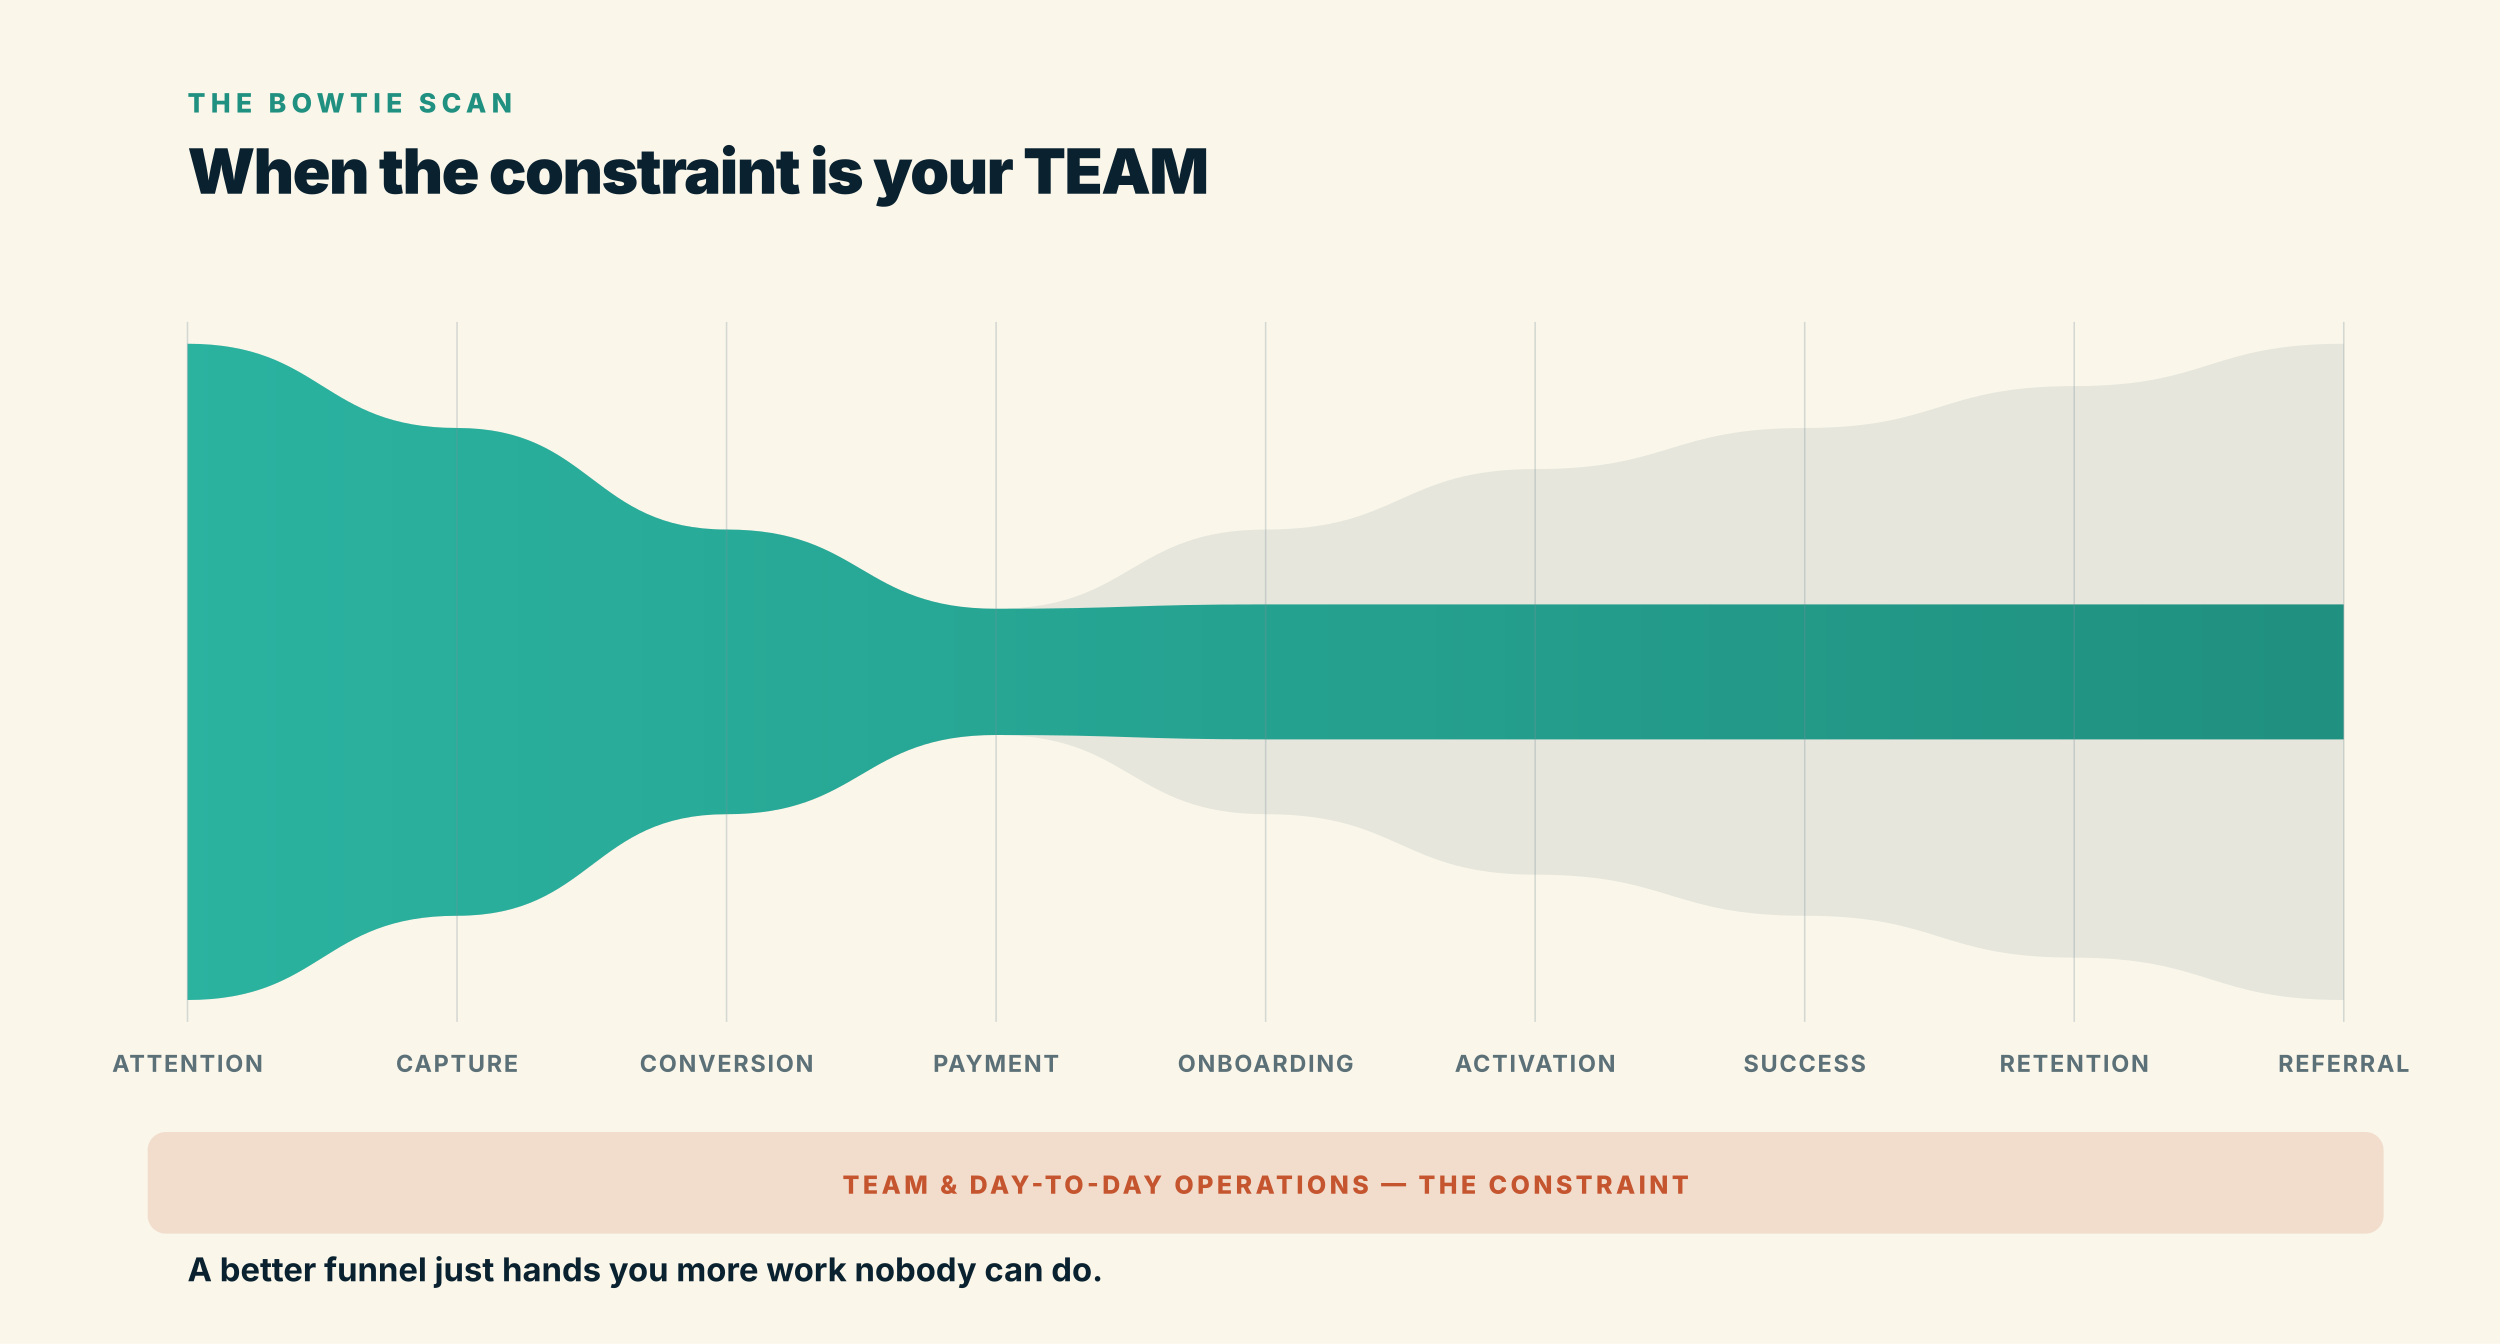
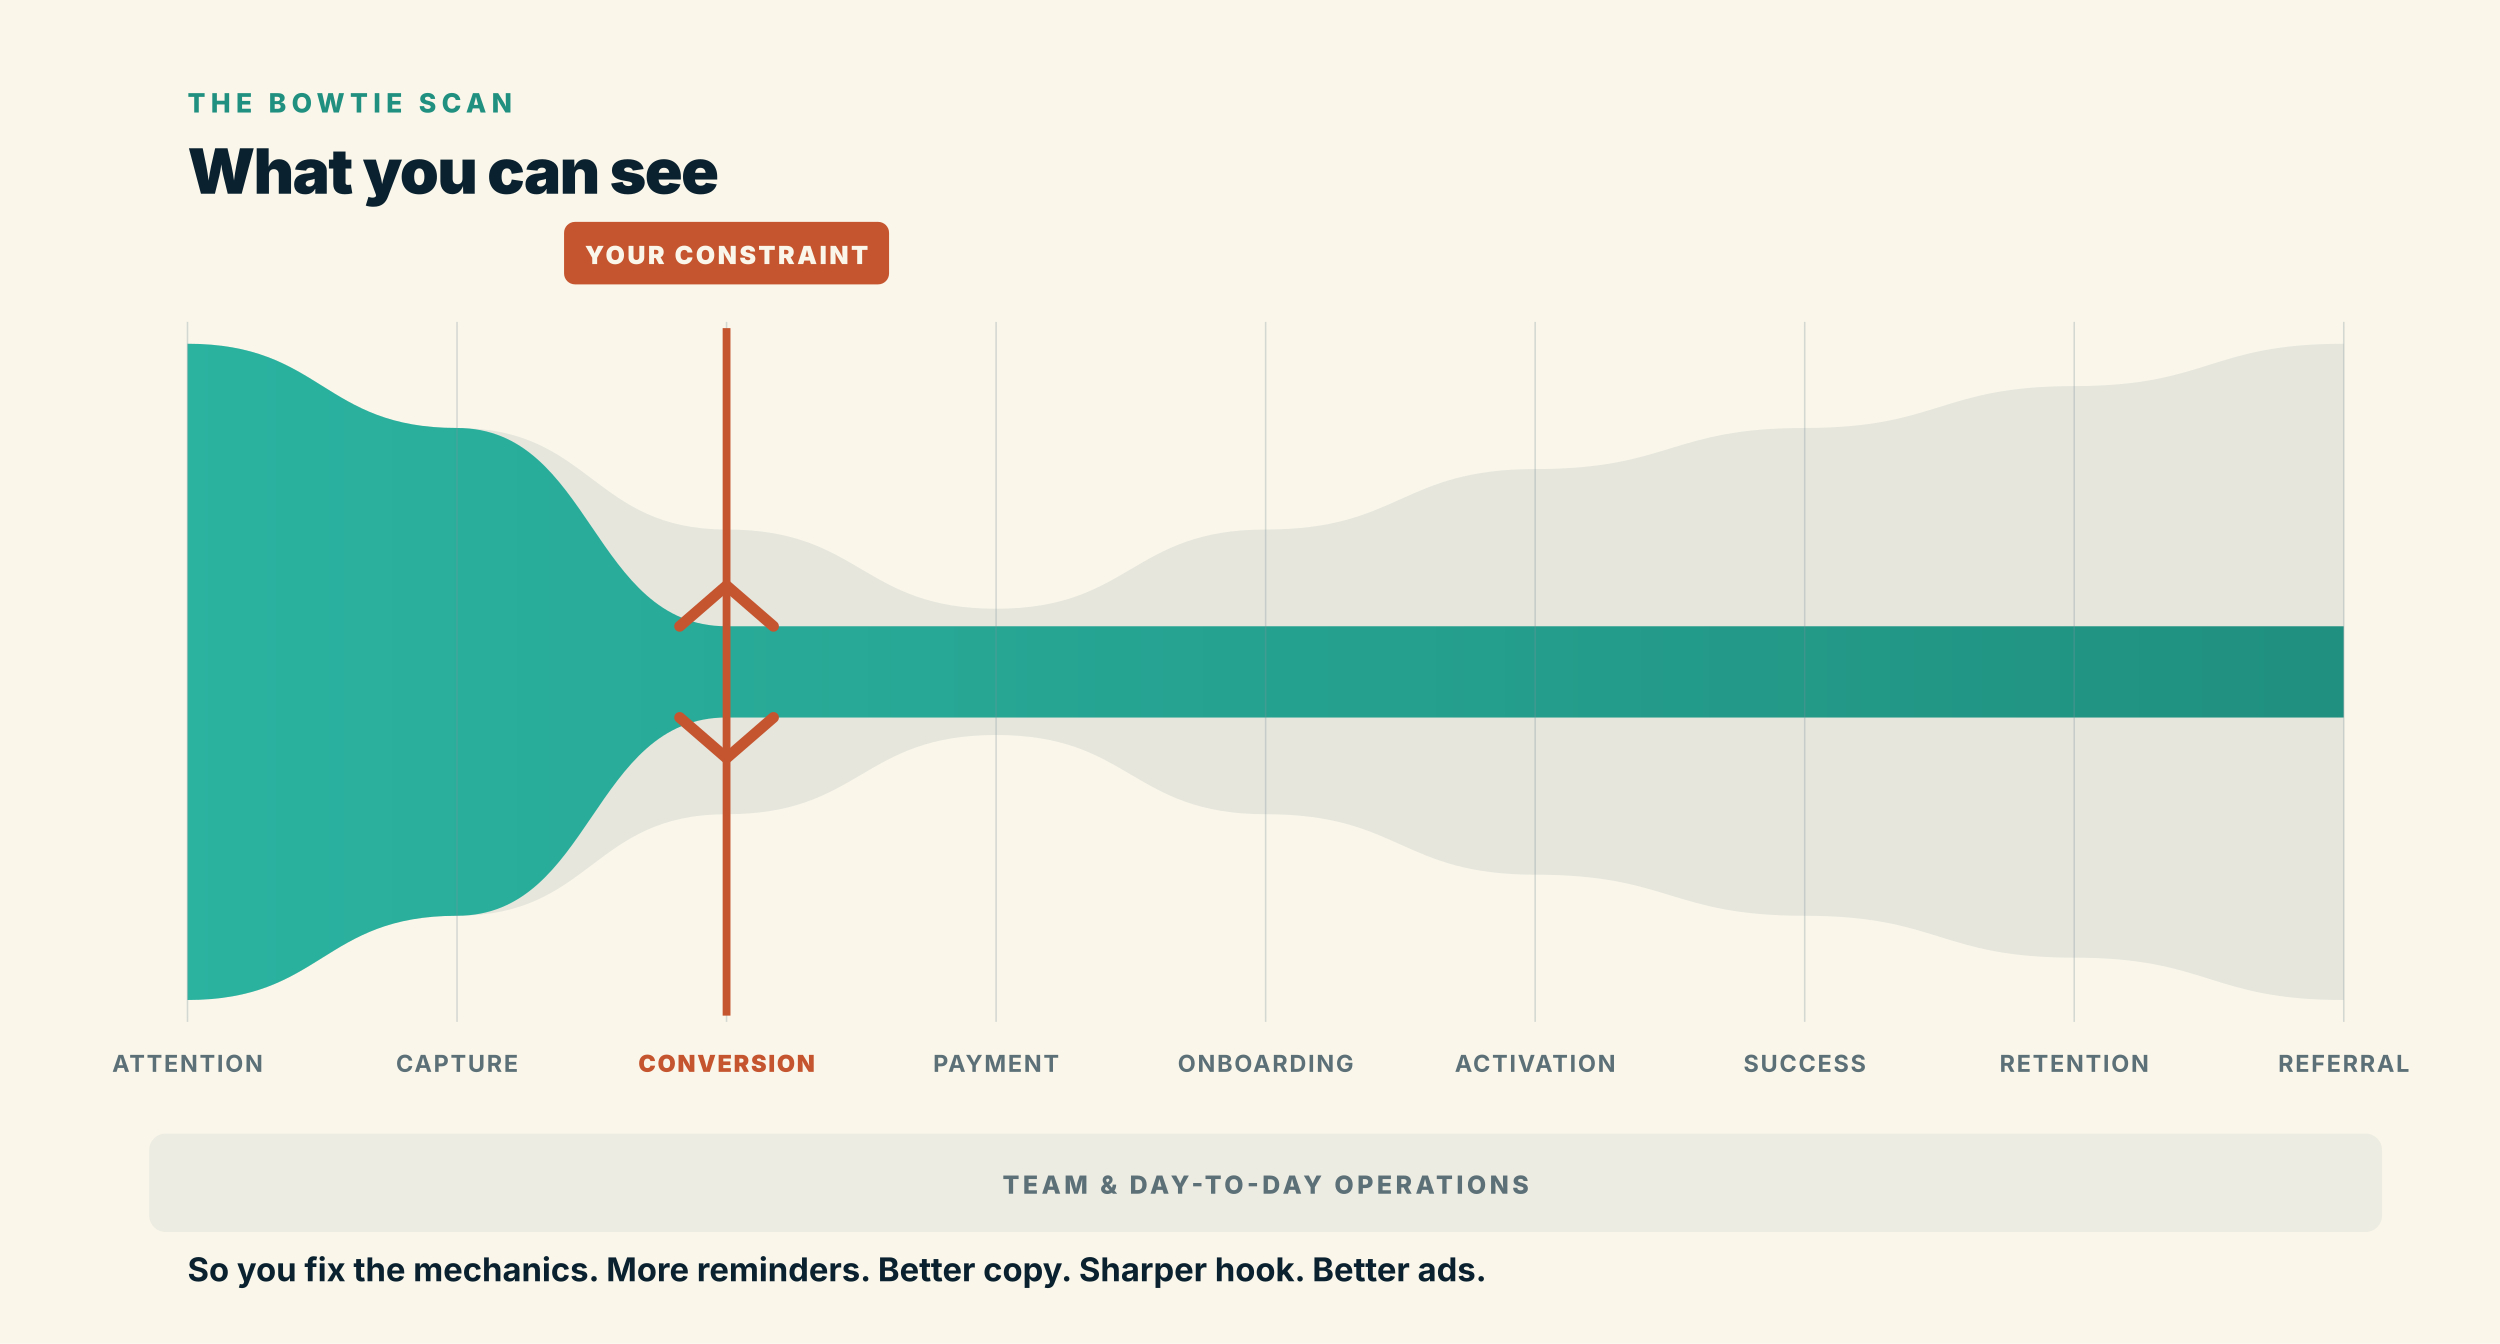
<svg xmlns="http://www.w3.org/2000/svg" viewBox="0 0 1600 860" width="1600" height="860" font-family="Inter, ui-sans-serif, system-ui, sans-serif">
  <rect width="1600" height="860" fill="#FAF6EA" />
  <path d="M 120.0 220.0 C 206.2 220.0 206.2 273.9 292.5 273.9 C 378.8 273.9 378.8 338.9 465.0 338.9 C 551.2 338.9 551.2 389.6 637.5 389.6 C 723.8 389.6 723.8 338.9 810.0 338.9 C 896.2 338.9 896.2 300.2 982.5 300.2 C 1068.8 300.2 1068.8 273.9 1155.0 273.9 C 1241.2 273.9 1241.2 247.1 1327.5 247.1 C 1413.8 247.1 1413.8 220.0 1500.0 220.0 L 1500.0 640.0 C 1413.8 640.0 1413.8 612.9 1327.5 612.9 C 1241.2 612.9 1241.2 586.1 1155.0 586.1 C 1068.8 586.1 1068.8 559.8 982.5 559.8 C 896.2 559.8 896.2 521.1 810.0 521.1 C 723.8 521.1 723.8 470.4 637.5 470.4 C 551.2 470.4 551.2 521.1 465.0 521.1 C 378.8 521.1 378.8 586.1 292.5 586.1 C 206.2 586.1 206.2 640.0 120.0 640.0 Z" fill="#7A9199" opacity="0.16" />
  <defs>
    <linearGradient id="g" x1="0" y1="0" x2="1" y2="0">
      <stop offset="0%" stop-color="#2BB3A0" />
      <stop offset="100%" stop-color="#209080" />
    </linearGradient>
  </defs>
-   <path d="M 120.0 220.0 C 206.2 220.0 206.2 273.9 292.5 273.9 C 378.8 273.9 378.8 338.9 465.0 338.9 C 551.2 338.9 551.2 389.6 637.5 389.6 C 723.8 389.6 723.8 386.8 810.0 386.8 C 896.2 386.8 896.2 386.8 982.5 386.8 C 1068.8 386.8 1068.8 386.8 1155.0 386.8 C 1241.2 386.8 1241.2 386.8 1327.5 386.8 C 1413.8 386.8 1413.8 386.8 1500.0 386.8 L 1500.0 473.2 C 1413.8 473.2 1413.8 473.2 1327.5 473.2 C 1241.2 473.2 1241.2 473.2 1155.0 473.2 C 1068.8 473.2 1068.8 473.2 982.5 473.2 C 896.2 473.2 896.2 473.2 810.0 473.2 C 723.8 473.2 723.8 470.4 637.5 470.4 C 551.2 470.4 551.2 521.1 465.0 521.1 C 378.8 521.1 378.8 586.1 292.5 586.1 C 206.2 586.1 206.2 640.0 120.0 640.0 Z" fill="url(#g)" />
+   <path d="M 120.0 220.0 C 206.2 220.0 206.2 273.9 292.5 273.9 C 378.8 273.9 378.8 400.8 465.0 400.8 C 551.2 400.8 551.2 400.8 637.5 400.8 C 723.8 400.8 723.8 400.8 810.0 400.8 C 896.2 400.8 896.2 400.8 982.5 400.8 C 1068.8 400.8 1068.8 400.8 1155.0 400.8 C 1241.2 400.8 1241.2 400.8 1327.5 400.8 C 1413.8 400.8 1413.8 400.8 1500.0 400.8 L 1500.0 459.2 C 1413.8 459.2 1413.8 459.2 1327.5 459.2 C 1241.2 459.2 1241.2 459.2 1155.0 459.2 C 1068.8 459.2 1068.8 459.2 982.5 459.2 C 896.2 459.2 896.2 459.2 810.0 459.2 C 723.8 459.2 723.8 459.2 637.5 459.2 C 551.2 459.2 551.2 459.2 465.0 459.2 C 378.8 459.2 378.8 586.1 292.5 586.1 C 206.2 586.1 206.2 640.0 120.0 640.0 Z" fill="url(#g)" />
  <text x="120" y="72" font-size="17" font-weight="800" letter-spacing="3.4" fill="#209080">THE BOWTIE SCAN</text>
-   <text x="120" y="124" font-size="40" font-weight="900" fill="#0A2230" letter-spacing="-1">When the constraint is your TEAM</text>
+   <text x="120" y="124" font-size="40" font-weight="900" fill="#0A2230" letter-spacing="-1">What you can see</text>
  <line x1="120.0" y1="206.0" x2="120.0" y2="654.0" stroke="#7A9199" stroke-width="1" opacity="0.30" />
  <text x="120.0" y="686" font-size="15" font-weight="700" fill="#5C7078" text-anchor="middle" letter-spacing="1.1">ATTENTION</text>
  <line x1="292.5" y1="206.0" x2="292.5" y2="654.0" stroke="#7A9199" stroke-width="1" opacity="0.30" />
  <text x="292.5" y="686" font-size="15" font-weight="700" fill="#5C7078" text-anchor="middle" letter-spacing="1.1">CAPTURE</text>
  <line x1="465.0" y1="206.0" x2="465.0" y2="654.0" stroke="#7A9199" stroke-width="1" opacity="0.30" />
-   <text x="465.0" y="686" font-size="15" font-weight="700" fill="#5C7078" text-anchor="middle" letter-spacing="1.1">CONVERSION</text>
+   <text x="465.0" y="686" font-size="15" font-weight="900" fill="#C4552F" text-anchor="middle" letter-spacing="1.1">CONVERSION</text>
  <line x1="637.5" y1="206.0" x2="637.5" y2="654.0" stroke="#7A9199" stroke-width="1" opacity="0.30" />
  <text x="637.5" y="686" font-size="15" font-weight="700" fill="#5C7078" text-anchor="middle" letter-spacing="1.1">PAYMENT</text>
  <line x1="810.0" y1="206.0" x2="810.0" y2="654.0" stroke="#7A9199" stroke-width="1" opacity="0.30" />
  <text x="810.0" y="686" font-size="15" font-weight="700" fill="#5C7078" text-anchor="middle" letter-spacing="1.1">ONBOARDING</text>
  <line x1="982.5" y1="206.0" x2="982.5" y2="654.0" stroke="#7A9199" stroke-width="1" opacity="0.30" />
  <text x="982.5" y="686" font-size="15" font-weight="700" fill="#5C7078" text-anchor="middle" letter-spacing="1.1">ACTIVATION</text>
  <line x1="1155.0" y1="206.0" x2="1155.0" y2="654.0" stroke="#7A9199" stroke-width="1" opacity="0.30" />
  <text x="1155.0" y="686" font-size="15" font-weight="700" fill="#5C7078" text-anchor="middle" letter-spacing="1.1">SUCCESS</text>
  <line x1="1327.5" y1="206.0" x2="1327.5" y2="654.0" stroke="#7A9199" stroke-width="1" opacity="0.30" />
  <text x="1327.5" y="686" font-size="15" font-weight="700" fill="#5C7078" text-anchor="middle" letter-spacing="1.1">RETENTION</text>
  <line x1="1500.0" y1="206.0" x2="1500.0" y2="654.0" stroke="#7A9199" stroke-width="1" opacity="0.30" />
  <text x="1500.0" y="686" font-size="15" font-weight="700" fill="#5C7078" text-anchor="middle" letter-spacing="1.1">REFERRAL</text>
-   <rect x="96" y="726" width="1428" height="62" rx="10" fill="#C4552F" opacity="0.16" stroke="#C4552F" stroke-width="3" />
-   <text x="810.0" y="764" font-size="16" font-weight="800" fill="#C4552F" text-anchor="middle" letter-spacing="2.2">TEAM &amp; DAY-TO-DAY OPERATIONS — THE CONSTRAINT</text>
-   <text x="120" y="820" font-size="21" font-weight="700" fill="#0A2230">A better funnel just hands you more work nobody can do.</text>
+   <line x1="465.0" y1="210.0" x2="465.0" y2="650.0" stroke="#C4552F" stroke-width="5" />
+   <path d="M 435.0 400.8 L 465.0 374.8 L 495.0 400.8" fill="none" stroke="#C4552F" stroke-width="7" stroke-linecap="round" stroke-linejoin="round" />
+   <path d="M 435.0 459.2 L 465.0 485.2 L 495.0 459.2" fill="none" stroke="#C4552F" stroke-width="7" stroke-linecap="round" stroke-linejoin="round" />
+   <rect x="361.0" y="142.0" width="208" height="40" rx="7" fill="#C4552F" />
+   <text x="465.0" y="169.0" font-size="16" font-weight="900" fill="#FAF6EA" text-anchor="middle" letter-spacing="1.6">YOUR CONSTRAINT</text>
+   <rect x="96" y="726" width="1428" height="62" rx="10" fill="#7A9199" opacity="0.1" stroke="#7A9199" stroke-width="1" />
+   <text x="810.0" y="764" font-size="16" font-weight="800" fill="#5C7078" text-anchor="middle" letter-spacing="2.2">TEAM &amp; DAY-TO-DAY OPERATIONS</text>
+   <text x="120" y="820" font-size="21" font-weight="700" fill="#0A2230">So you fix the mechanics. More reminders. Better copy. Sharper hook. Better ads.</text>
</svg>
